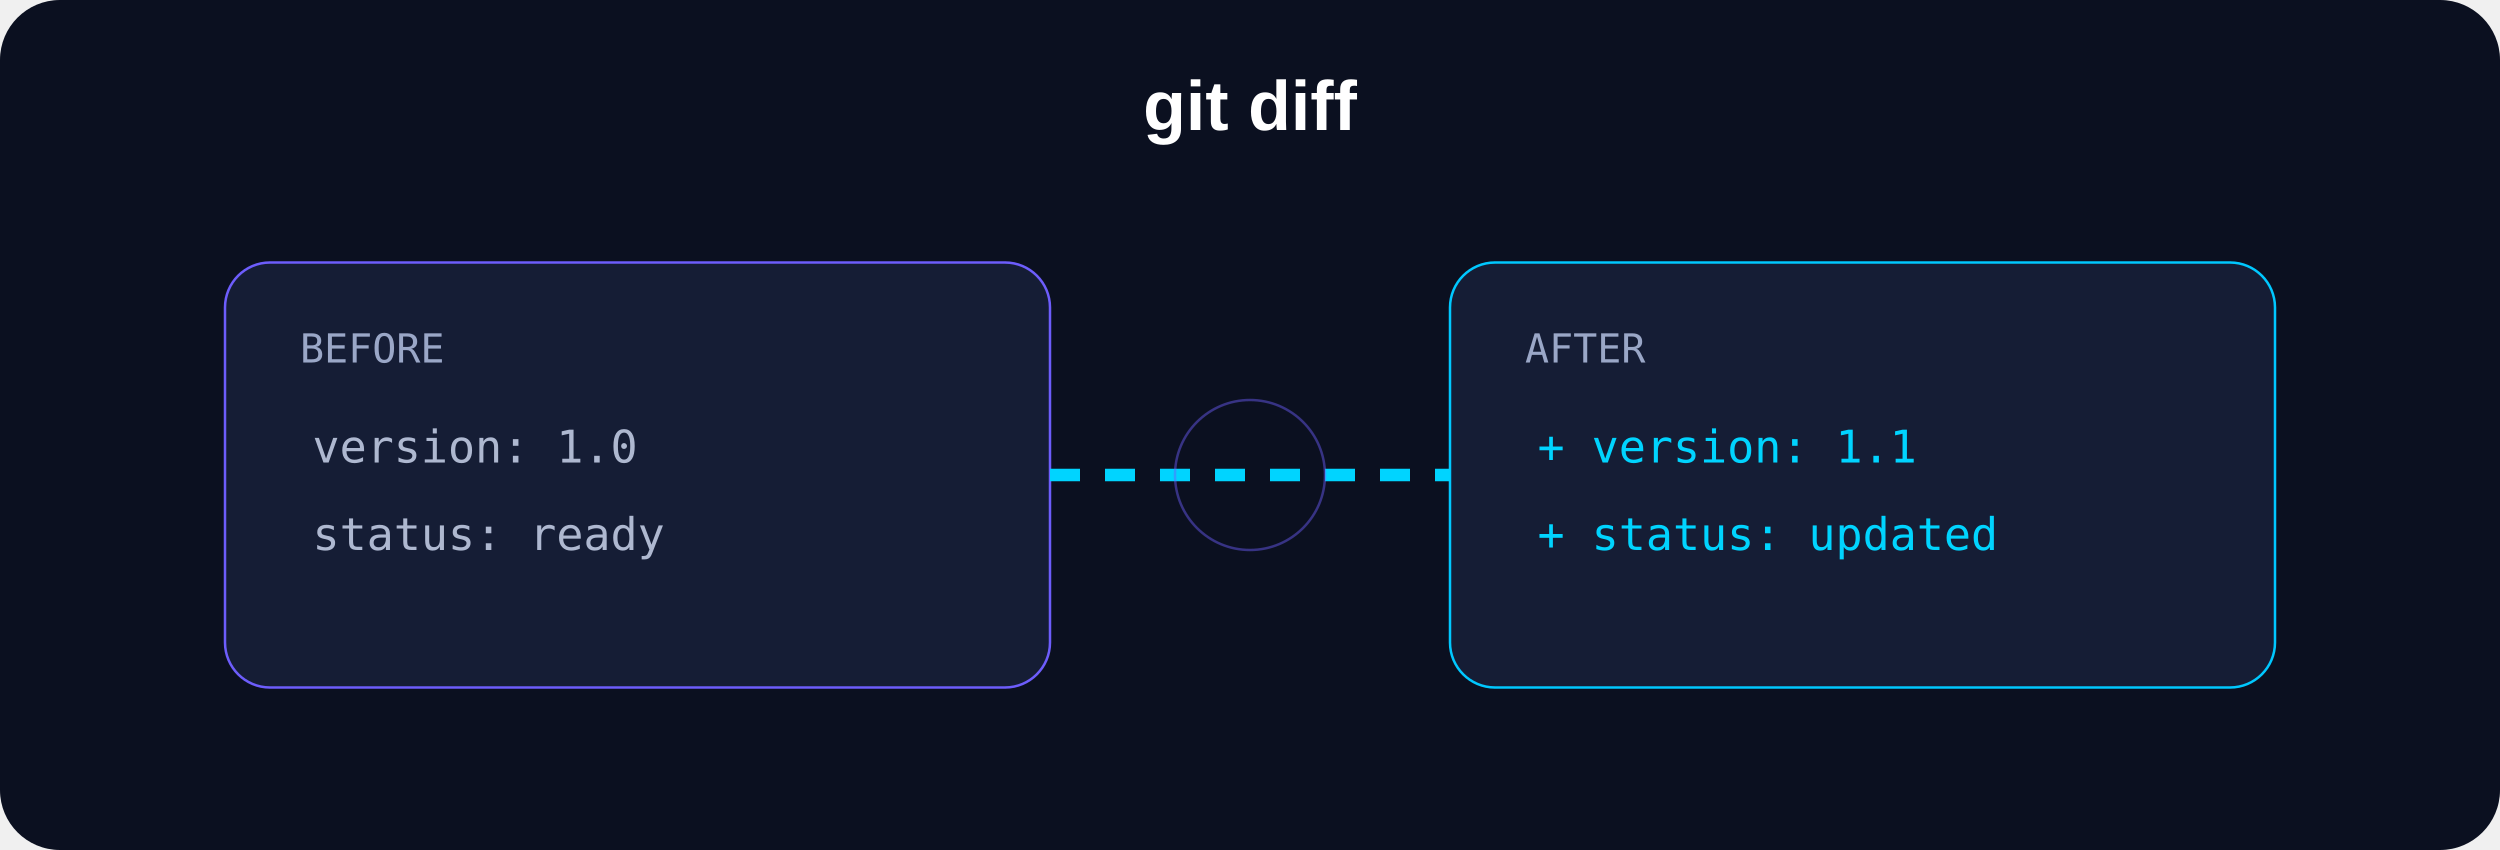
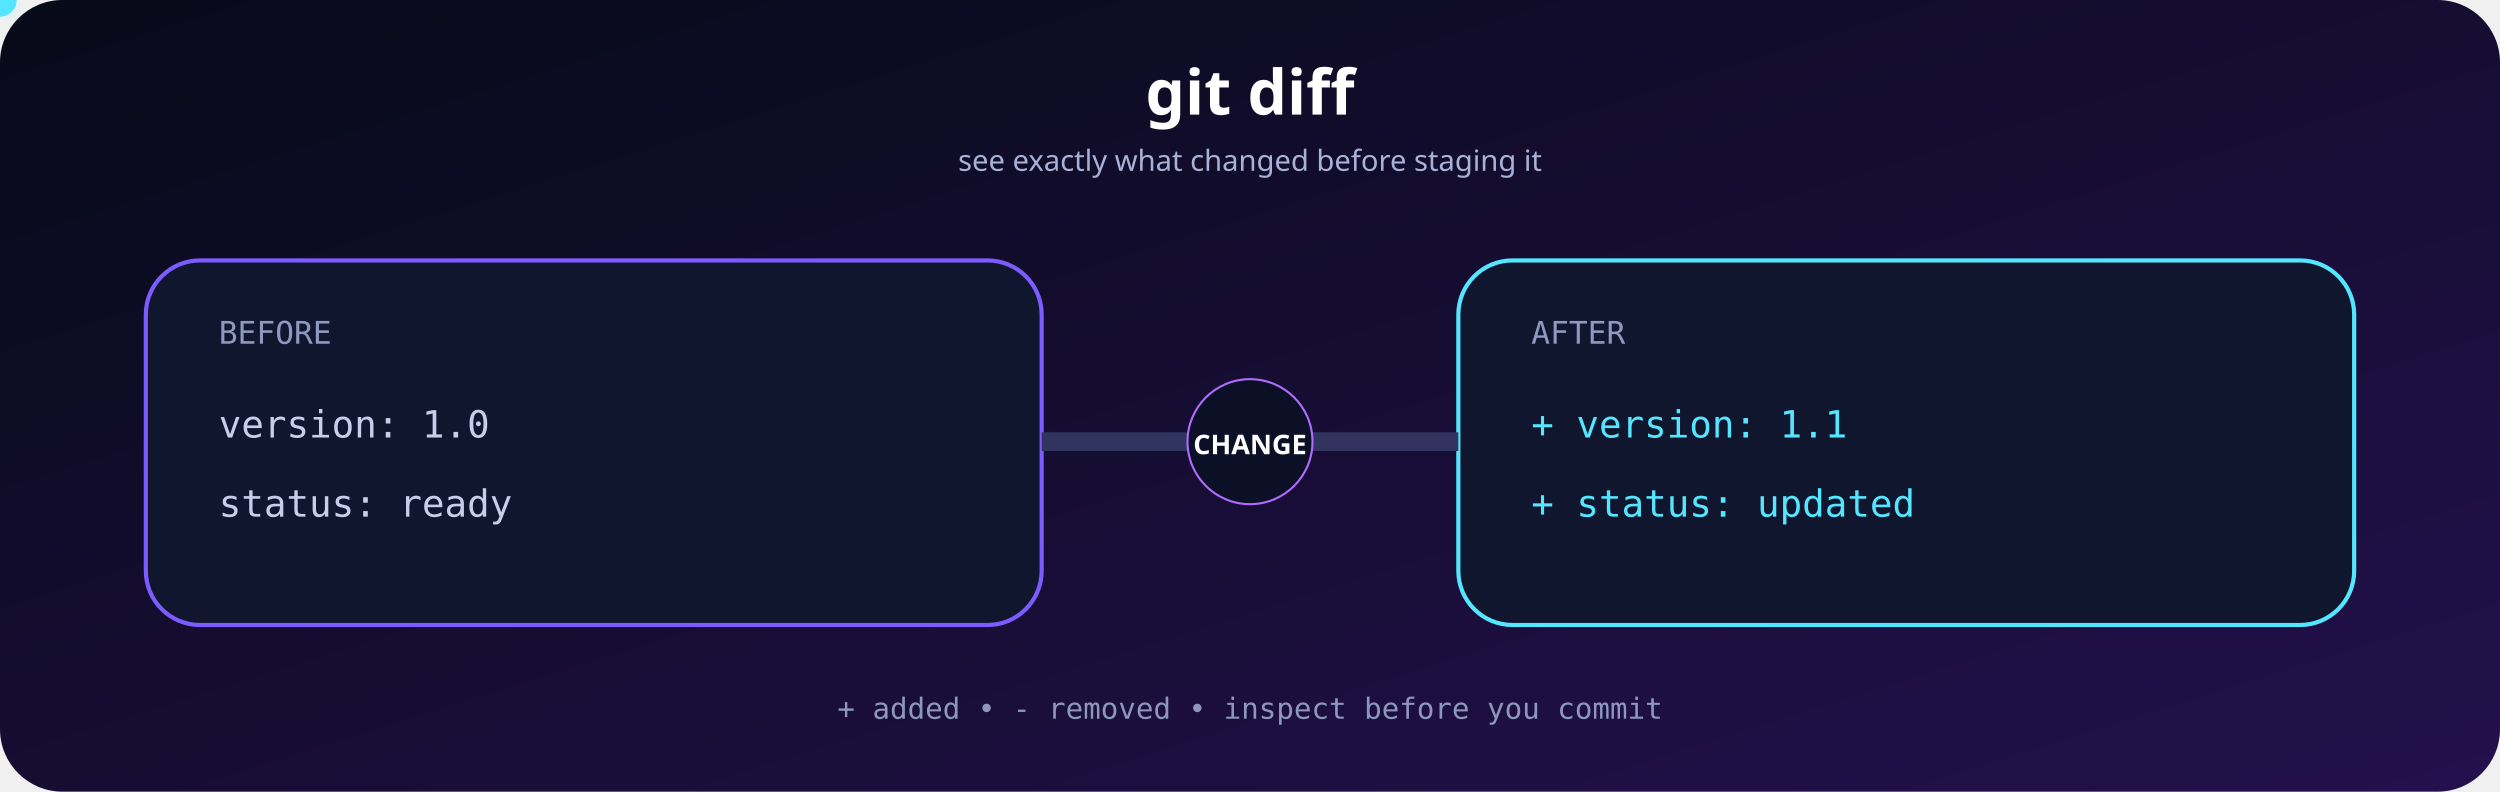
- <svg xmlns="http://www.w3.org/2000/svg" viewBox="0 0 1000 340">
-   <rect width="1000" height="340" rx="24" fill="#0b1020" />
-   <text x="500" y="52" text-anchor="middle" fill="white" font-family="Arial" font-size="28" font-weight="700">git diff</text>
+ <svg xmlns="http://www.w3.org/2000/svg" viewBox="0 0 1200 380">
+   <defs>
+     <linearGradient id="b" x2="1" y2="1">
+       <stop stop-color="#070A18" />
+       <stop offset="1" stop-color="#24104D" />
+     </linearGradient>
+     <linearGradient id="f">
+       <stop stop-color="#7C5CFF" />
+       <stop offset="1" stop-color="#55E6FF" />
+     </linearGradient>
+     <filter id="g">
+       <feGaussianBlur stdDeviation="7" result="x" />
+       <feMerge>
+         <feMergeNode in="x" />
+         <feMergeNode in="SourceGraphic" />
+       </feMerge>
+     </filter>
+   </defs>
+   <rect width="1200" height="380" rx="30" fill="url(#b)" />
+   <text x="600" y="55" text-anchor="middle" fill="white" font-family="system-ui" font-size="30" font-weight="800">git diff</text>
+   <text x="600" y="82" text-anchor="middle" fill="#A9B1D6" font-family="system-ui" font-size="14">see exactly what changed before staging it</text>
  <g font-family="monospace">
-     <rect x="90" y="105" width="330" height="170" rx="18" fill="#151d35" stroke="#6d5dfc" />
-     <text x="120" y="145" fill="#9aa7c7" font-size="16">BEFORE</text>
-     <text x="125" y="185" fill="#aeb8d0" font-size="18">version: 1.0</text>
-     <text x="125" y="220" fill="#aeb8d0" font-size="18">status: ready</text>
-     <rect x="580" y="105" width="330" height="170" rx="18" fill="#151d35" stroke="#00c8ff" />
-     <text x="610" y="145" fill="#9aa7c7" font-size="16">AFTER</text>
-     <text x="615" y="185" fill="#00d4ff" font-size="18">+ version: 1.1</text>
-     <text x="615" y="220" fill="#00d4ff" font-size="18">+ status: updated</text>
+     <rect x="70" y="125" width="430" height="175" rx="26" fill="#11162F" stroke="#7C5CFF" stroke-width="2" />
+     <text x="105" y="165" fill="#8F99BF" font-size="15">BEFORE</text>
+     <text x="105" y="210" fill="#C7CEE9" font-size="18">version: 1.0</text>
+     <text x="105" y="248" fill="#C7CEE9" font-size="18">status: ready</text>
+     <rect x="700" y="125" width="430" height="175" rx="26" fill="#11162F" stroke="#55E6FF" stroke-width="2" />
+     <text x="735" y="165" fill="#8F99BF" font-size="15">AFTER</text>
+     <text x="735" y="210" fill="#55E6FF" font-size="18">+ version: 1.1</text>
+     <text x="735" y="248" fill="#55E6FF" font-size="18">+ status: updated</text>
  </g>
-   <path d="M420 190H580" stroke="#00d4ff" stroke-width="5" stroke-dasharray="12 10">
-     <animate attributeName="stroke-dashoffset" from="0" to="44" dur="1s" repeatCount="indefinite" />
+   <path d="M500 212H700" stroke="#30345F" stroke-width="9" />
+   <path d="M500 212H700" stroke="url(#f)" stroke-width="3" stroke-dasharray="12 12">
+     <animate attributeName="stroke-dashoffset" from="0" to="-48" dur="1s" repeatCount="indefinite" />
  </path>
-   <circle cx="500" cy="190" r="30" fill="none" stroke="#6d5dfc" opacity=".45">
-     <animate attributeName="r" values="20;45;20" dur="2s" repeatCount="indefinite" />
+   <g filter="url(#g)">
+     <circle r="8" fill="#55E6FF">
+       <animateMotion dur="1.6s" repeatCount="indefinite" path="M500 212H700" />
+     </circle>
+   </g>
+   <circle cx="600" cy="212" r="30" fill="#0C1026" stroke="#B16CFF">
+     <animate attributeName="r" values="25;38;25" dur="2s" repeatCount="indefinite" />
  </circle>
+   <text x="600" y="218" text-anchor="middle" fill="white" font-family="system-ui" font-size="13" font-weight="700">CHANGE</text>
+   <text x="600" y="345" text-anchor="middle" fill="#8D97BC" font-family="monospace" font-size="14">+ added • - removed • inspect before you commit</text>
</svg>
